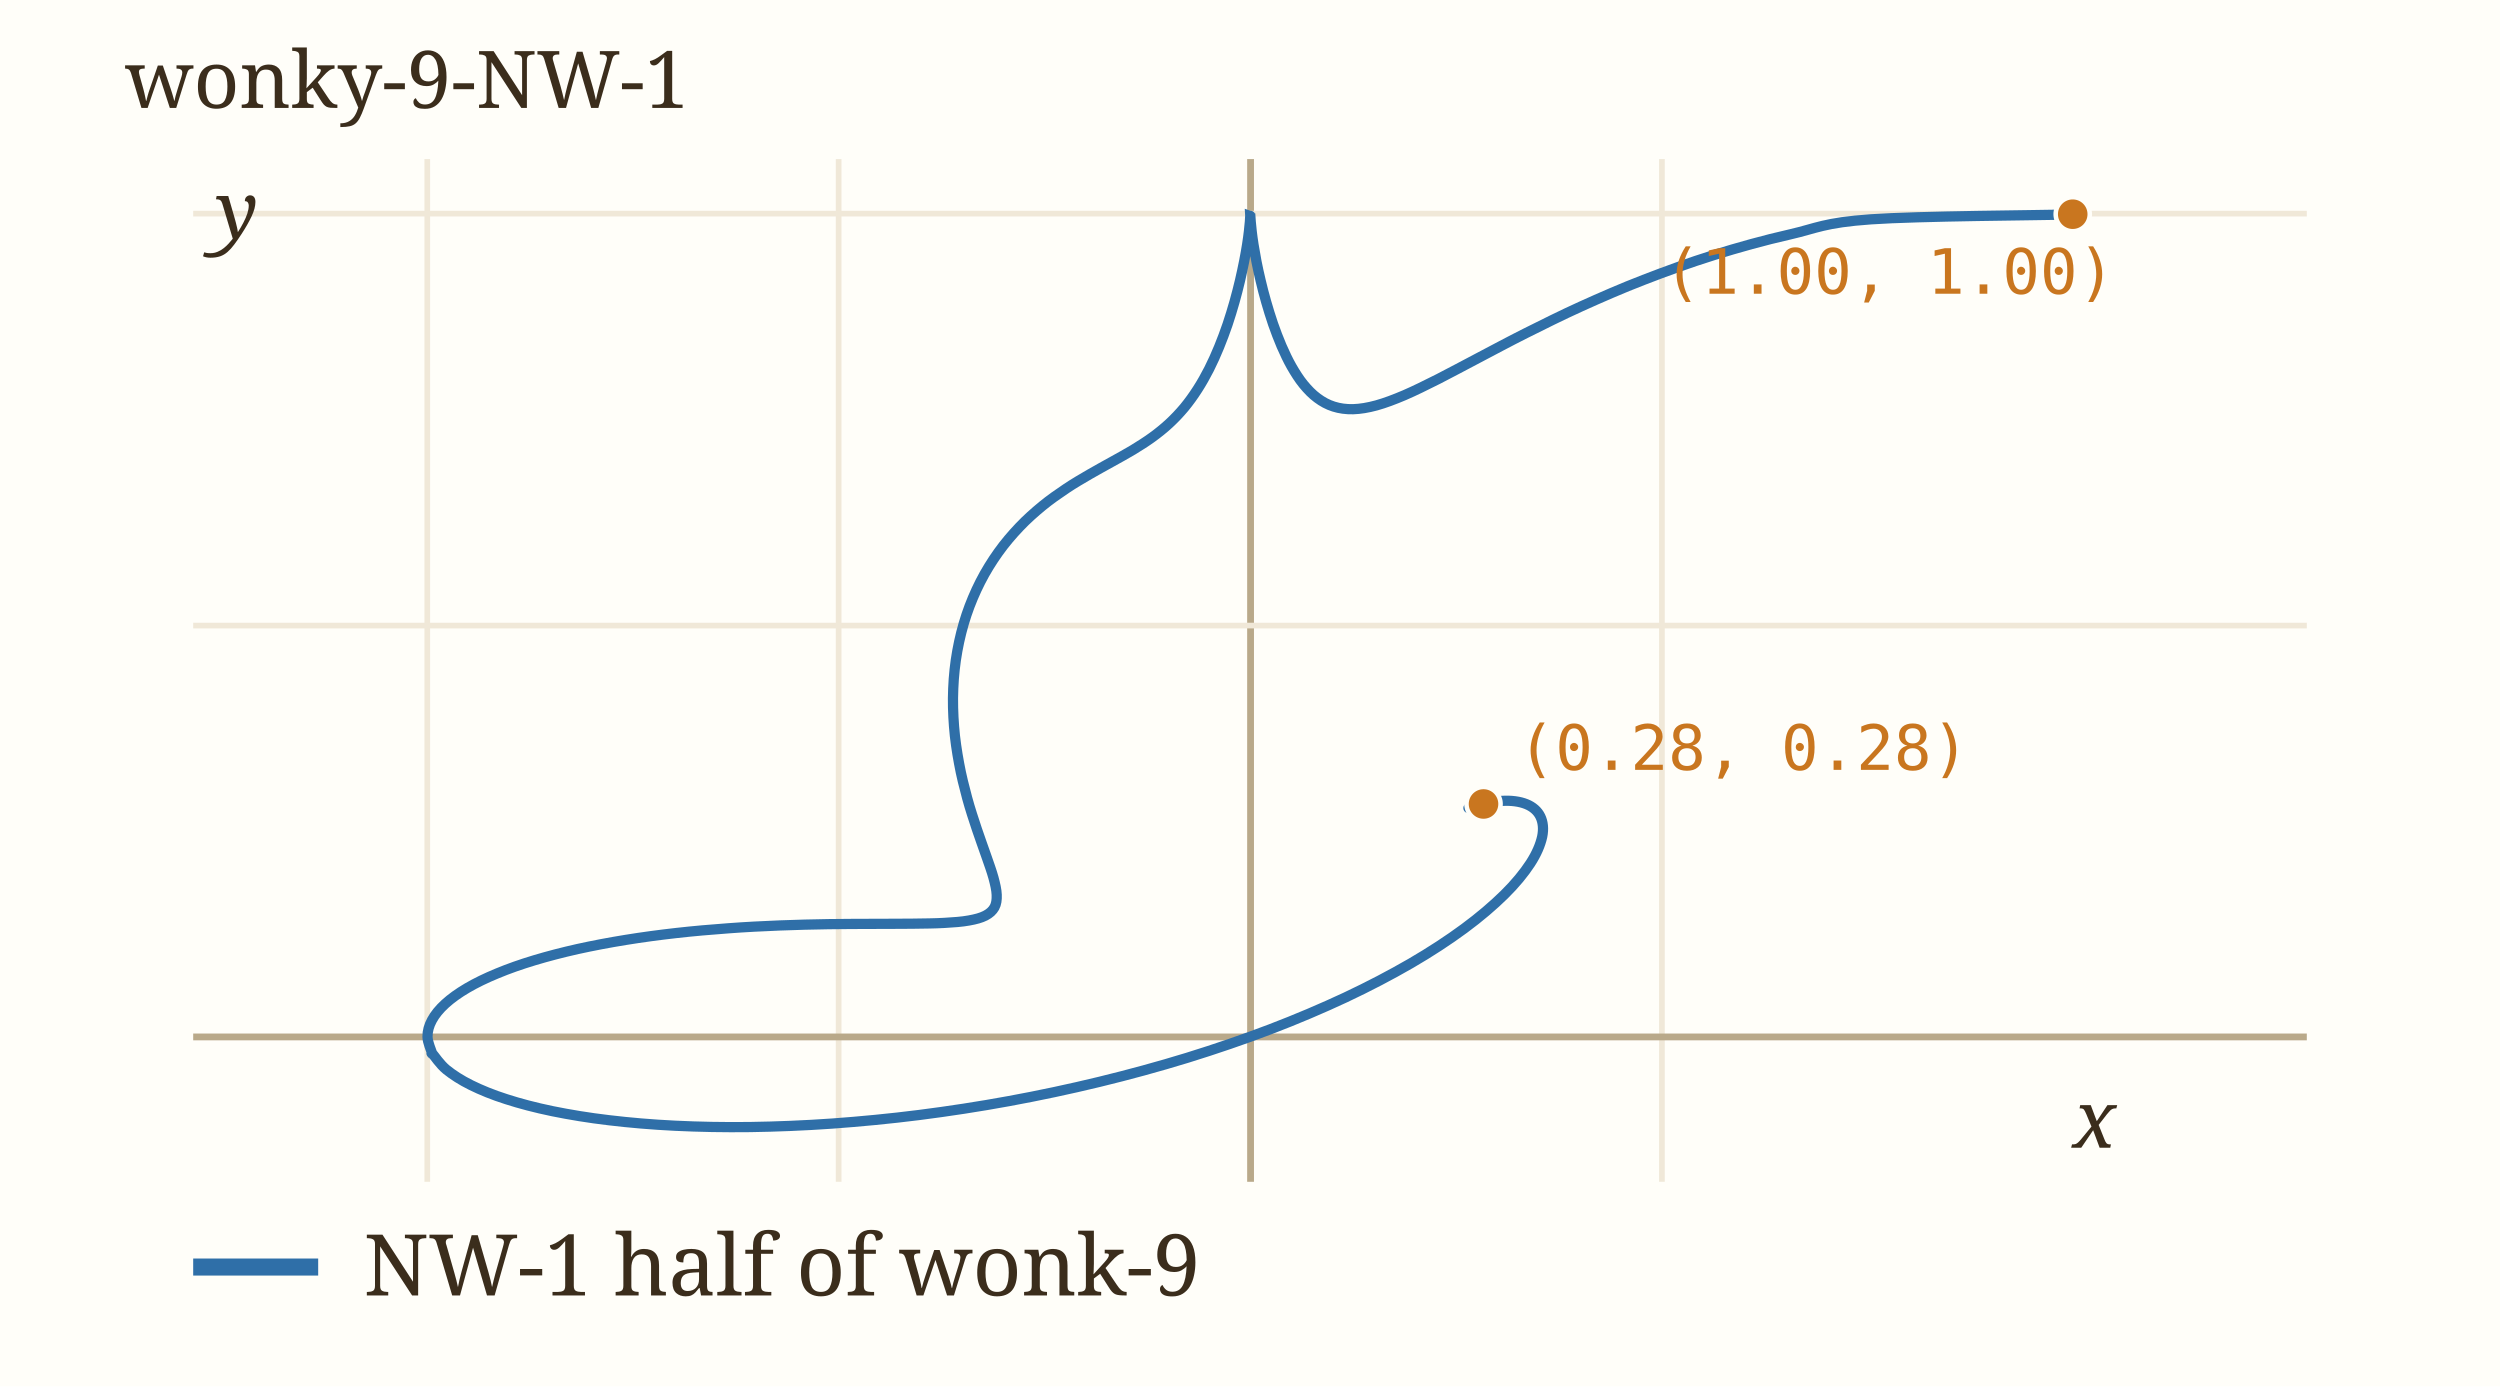
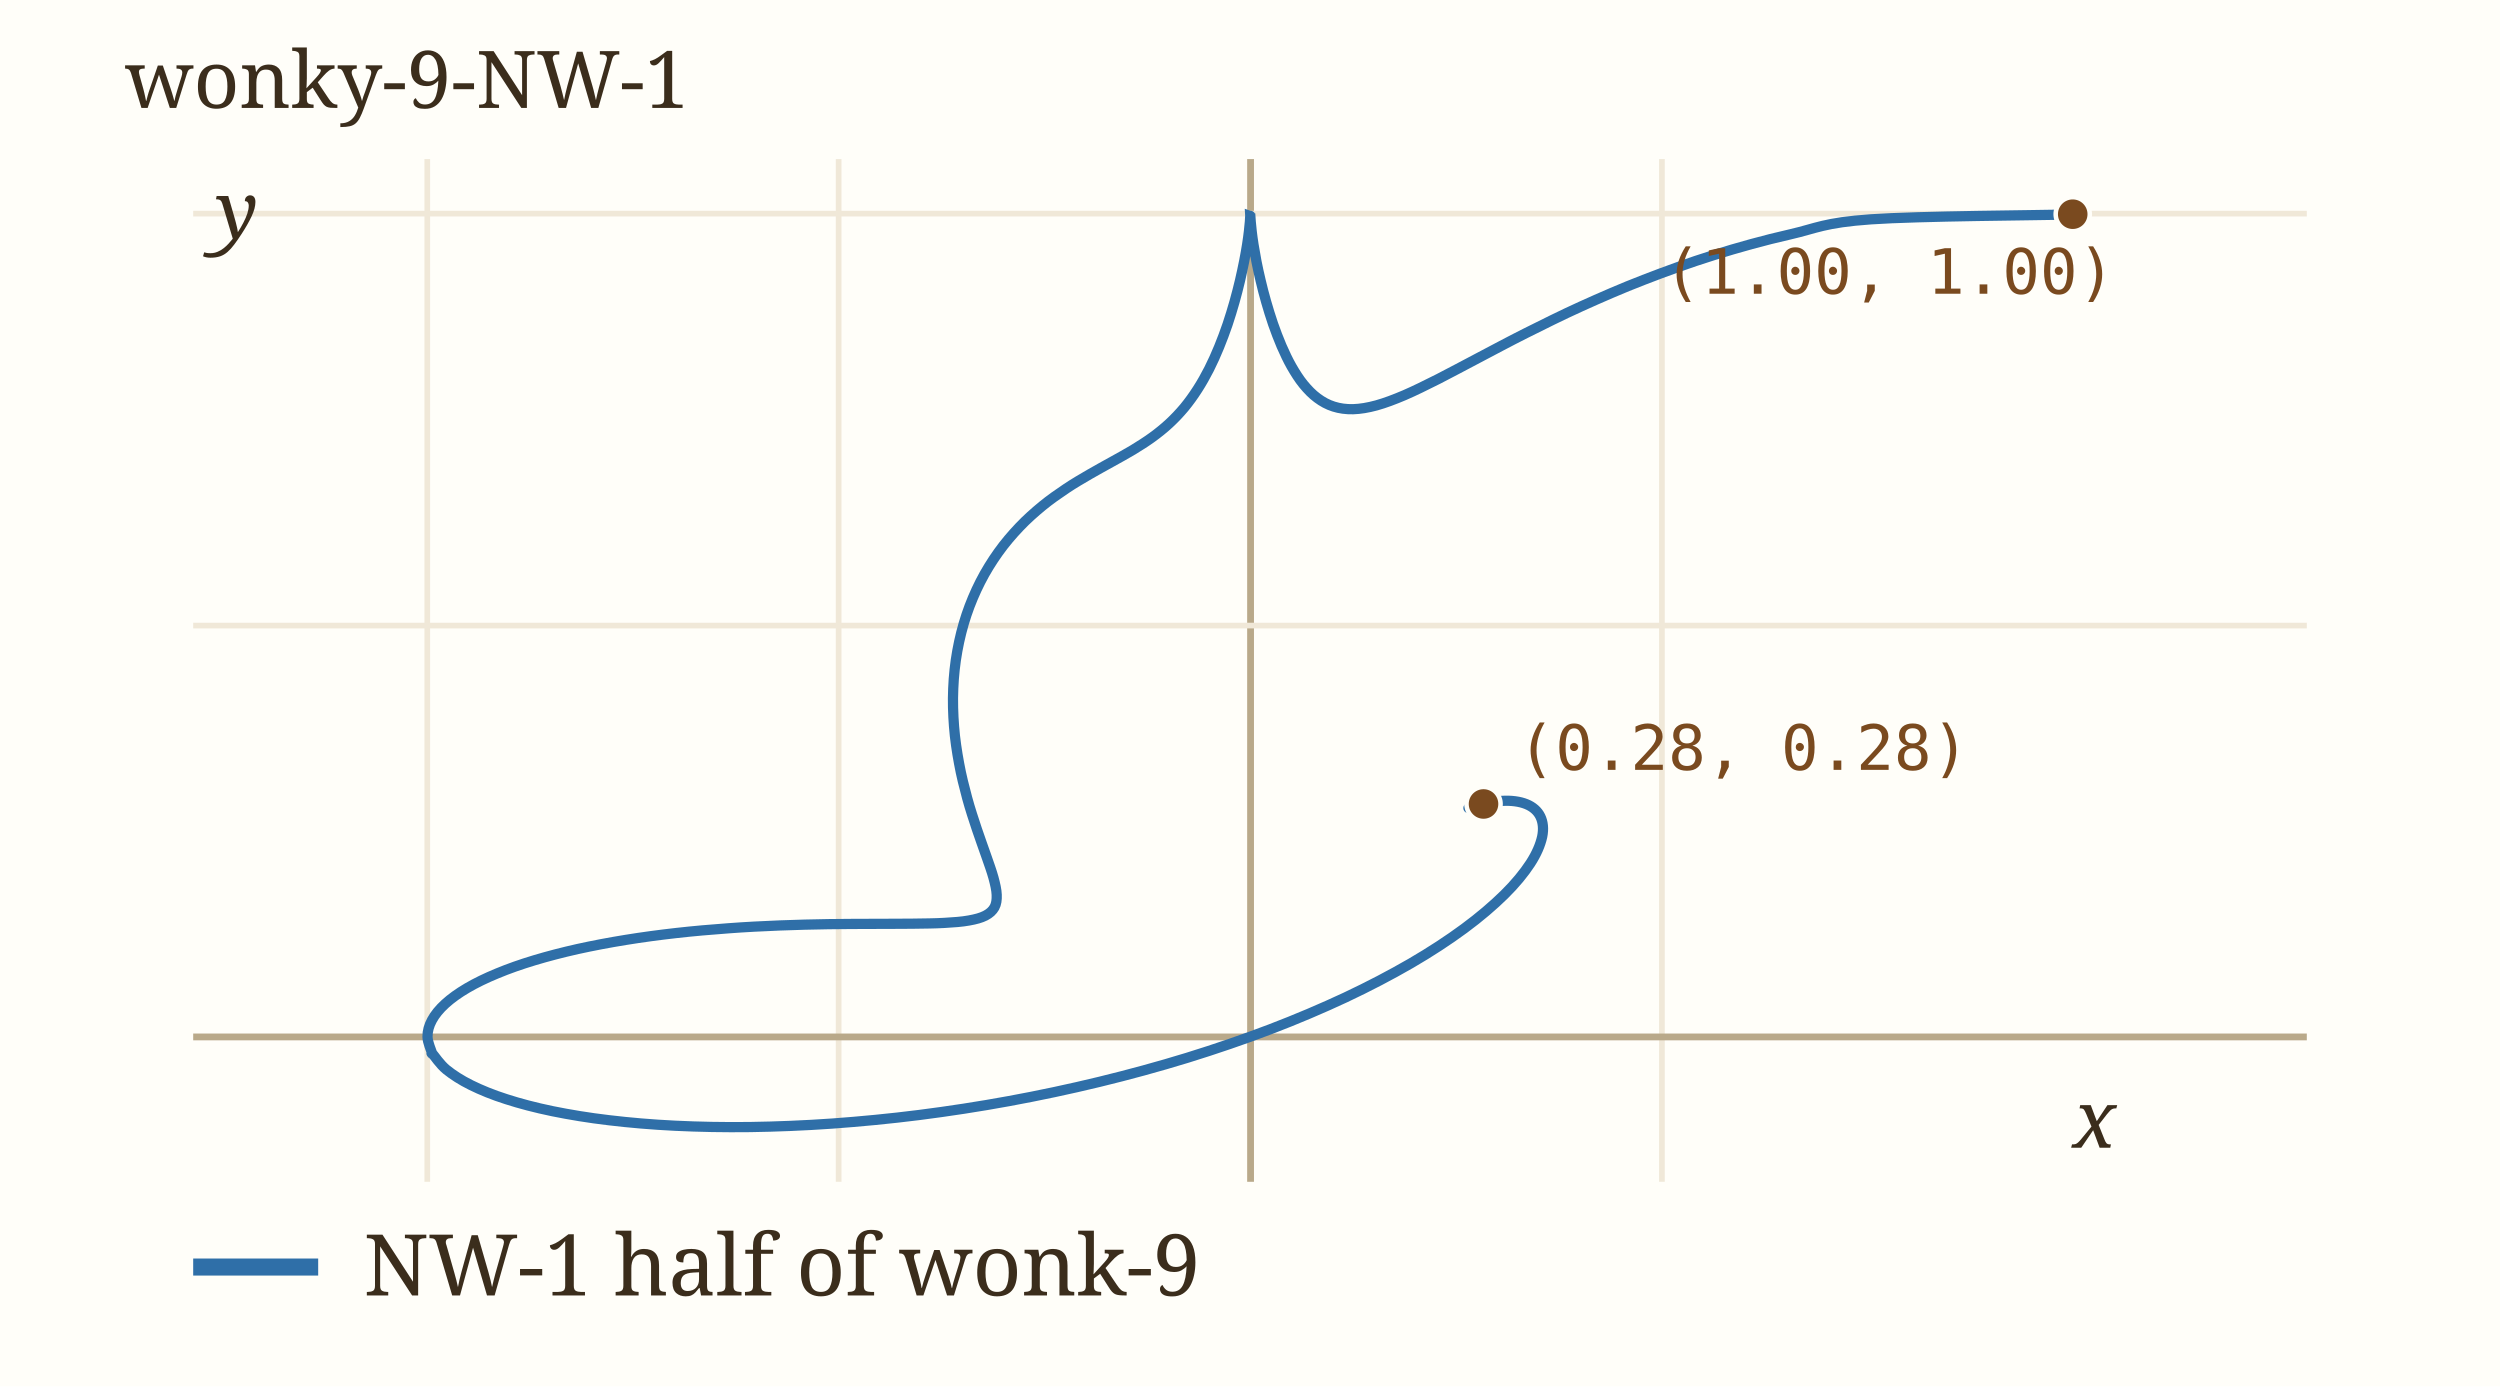
<svg xmlns="http://www.w3.org/2000/svg" viewBox="0 0 440 244" width="440" height="244" role="img" aria-label="wonky-9-NW-1" data-panel="wonky-9-NW-1">
  <rect x="0" y="0" width="440" height="244" fill="#fffef9" />
  <clipPath id="clip-wonky-9-NW-1">
    <rect x="34" y="28" width="372" height="180" />
  </clipPath>
  <g clip-path="url(#clip-wonky-9-NW-1)">
    <line x1="75.2" x2="75.2" y1="28" y2="208" stroke="#f0e8d8" stroke-width="1" />
    <text x="75.2" y="222.0" font-family="ui-monospace, Menlo, monospace" font-size="11" fill="#9c8a6a" text-anchor="middle">-1</text>
    <line x1="147.6" x2="147.6" y1="28" y2="208" stroke="#f0e8d8" stroke-width="1" />
    <text x="147.6" y="222.0" font-family="ui-monospace, Menlo, monospace" font-size="11" fill="#9c8a6a" text-anchor="middle">-0.5</text>
    <line x1="220.1" x2="220.1" y1="28" y2="208" stroke="#b9a98a" stroke-width="1.2" />
    <line x1="292.5" x2="292.5" y1="28" y2="208" stroke="#f0e8d8" stroke-width="1" />
    <text x="292.5" y="222.0" font-family="ui-monospace, Menlo, monospace" font-size="11" fill="#9c8a6a" text-anchor="middle">0.5</text>
    <line x1="34" x2="406" y1="182.5" y2="182.5" stroke="#b9a98a" stroke-width="1.2" />
    <line x1="34" x2="406" y1="110.1" y2="110.1" stroke="#f0e8d8" stroke-width="1" />
    <text x="28.0" y="114.1" font-family="ui-monospace, Menlo, monospace" font-size="11" fill="#9c8a6a" text-anchor="end">0.5</text>
    <line x1="34" x2="406" y1="37.6" y2="37.6" stroke="#f0e8d8" stroke-width="1" />
    <text x="28.0" y="41.6" font-family="ui-monospace, Menlo, monospace" font-size="11" fill="#9c8a6a" text-anchor="end">1</text>
    <path d="M364.76,37.75 C358.85,37.89 337.58,38.02 329.29,38.60 C321.01,39.18 319.67,40.20 315.06,41.25 C310.46,42.29 305.94,43.56 301.65,44.89 C297.36,46.23 293.23,47.73 289.33,49.24 C285.43,50.74 281.73,52.37 278.27,53.93 C274.81,55.50 271.58,57.12 268.56,58.63 C265.55,60.14 262.78,61.64 260.20,62.99 C257.63,64.33 255.29,65.61 253.12,66.71 C250.95,67.80 249.00,68.77 247.19,69.55 C245.38,70.32 243.76,70.93 242.25,71.35 C240.75,71.76 239.40,71.98 238.15,72.02 C236.90,72.05 235.78,71.89 234.73,71.56 C233.68,71.23 232.73,70.71 231.85,70.05 C230.96,69.40 230.16,68.56 229.40,67.64 C228.65,66.72 227.97,65.64 227.32,64.51 C226.68,63.39 226.10,62.14 225.55,60.89 C225.01,59.64 224.52,58.31 224.06,57.02 C223.61,55.72 223.21,54.38 222.84,53.11 C222.47,51.84 222.15,50.56 221.87,49.38 C221.58,48.19 221.34,47.04 221.13,45.99 C220.93,44.94 220.76,43.95 220.62,43.07 C220.48,42.20 220.38,41.41 220.30,40.73 C220.22,40.06 220.17,39.48 220.13,39.03 C220.09,38.57 220.08,38.22 220.06,37.99 C220.05,37.76 220.06,37.64 220.05,37.64 C220.05,37.64 220.06,37.76 220.04,37.99 C220.03,38.22 220.02,38.57 219.98,39.03 C219.94,39.48 219.89,40.06 219.81,40.73 C219.73,41.41 219.63,42.20 219.49,43.07 C219.35,43.95 219.18,44.94 218.97,45.99 C218.76,47.04 218.52,48.19 218.24,49.38 C217.96,50.57 217.63,51.85 217.27,53.13 C216.90,54.42 216.50,55.76 216.05,57.09 C215.59,58.41 215.10,59.77 214.56,61.07 C214.02,62.38 213.44,63.69 212.81,64.93 C212.18,66.17 211.50,67.38 210.77,68.51 C210.04,69.65 209.27,70.72 208.44,71.73 C207.60,72.73 206.72,73.66 205.77,74.54 C204.83,75.41 203.83,76.21 202.77,76.98 C201.71,77.75 200.59,78.45 199.42,79.17 C198.25,79.88 197.01,80.54 195.73,81.26 C194.46,81.98 193.12,82.68 191.78,83.47 C190.43,84.26 189.02,85.07 187.64,86.00 C186.25,86.93 184.83,87.92 183.46,89.04 C182.09,90.17 180.71,91.39 179.42,92.75 C178.13,94.11 176.86,95.59 175.72,97.19 C174.57,98.80 173.49,100.54 172.55,102.38 C171.62,104.21 170.78,106.18 170.10,108.21 C169.42,110.24 168.88,112.39 168.49,114.55 C168.10,116.71 167.86,118.96 167.77,121.18 C167.67,123.40 167.74,125.68 167.91,127.87 C168.08,130.07 168.41,132.28 168.80,134.37 C169.18,136.47 169.70,138.52 170.22,140.45 C170.74,142.37 171.36,144.22 171.92,145.91 C172.48,147.60 173.08,149.19 173.57,150.62 C174.06,152.04 174.54,153.34 174.85,154.48 C175.16,155.63 175.39,156.63 175.42,157.49 C175.45,158.36 175.36,159.08 175.03,159.69 C174.69,160.29 174.18,160.76 173.43,161.15 C172.68,161.54 171.71,161.80 170.51,162.01 C169.30,162.23 167.86,162.34 166.20,162.43 C164.54,162.53 162.64,162.54 160.55,162.57 C158.47,162.60 156.15,162.58 153.70,162.60 C151.25,162.61 148.59,162.61 145.84,162.65 C143.10,162.70 140.18,162.76 137.24,162.88 C134.29,163.00 131.23,163.15 128.19,163.38 C125.16,163.60 122.05,163.87 119.03,164.21 C116.01,164.55 112.97,164.96 110.08,165.43 C107.18,165.90 104.33,166.44 101.66,167.03 C98.99,167.63 96.41,168.30 94.05,169.01 C91.69,169.72 89.48,170.50 87.51,171.32 C85.54,172.13 83.75,173.00 82.23,173.89 C80.71,174.78 79.40,175.72 78.37,176.66 C77.33,177.61 76.54,178.58 76.02,179.55 C75.50,180.51 75.23,181.49 75.24,182.46 C75.24,183.43 75.91,184.88 76.05,185.37 C76.18,185.85 75.63,184.89 76.05,185.37 C76.47,185.85 77.42,187.31 78.56,188.25 C79.71,189.18 81.14,190.11 82.90,190.98 C84.66,191.85 86.73,192.70 89.12,193.46 C91.51,194.23 94.23,194.95 97.24,195.57 C100.25,196.18 103.59,196.74 107.19,197.16 C110.79,197.59 114.71,197.93 118.85,198.13 C122.99,198.33 127.43,198.42 132.03,198.36 C136.63,198.29 141.49,198.10 146.45,197.75 C151.40,197.39 156.58,196.90 161.77,196.24 C166.96,195.58 172.31,194.76 177.59,193.79 C182.88,192.82 188.25,191.68 193.48,190.41 C198.71,189.14 203.95,187.71 208.96,186.17 C213.97,184.62 218.91,182.93 223.55,181.16 C228.19,179.39 232.67,177.48 236.80,175.55 C240.92,173.61 244.81,171.57 248.30,169.55 C251.78,167.53 254.96,165.44 257.70,163.42 C260.44,161.40 262.82,159.36 264.76,157.45 C266.70,155.54 268.23,153.66 269.34,151.96 C270.45,150.26 271.12,148.65 271.42,147.27 C271.71,145.89 271.57,144.66 271.10,143.70 C270.64,142.74 269.76,141.97 268.62,141.52 C267.48,141.06 265.97,140.85 264.29,140.96 C262.60,141.08 259.05,142.12 258.51,142.21 C257.97,142.29 260.62,141.59 261.05,141.47" fill="none" stroke="#2f6fa8" stroke-width="1.8" stroke-linecap="round" data-path="wonky-9-NW-1" />
-     <circle cx="261.1" cy="141.5" r="3" fill="#c9761f" stroke="#fffef9" stroke-width="0.8" />
-     <text x="267.1" y="135.5" font-family="ui-monospace, Menlo, monospace" font-size="11" fill="#c9761f">(0.28, 0.28)</text>
-     <circle cx="364.8" cy="37.7" r="3" fill="#c9761f" stroke="#fffef9" stroke-width="0.8" />
-     <text x="292.8" y="51.7" font-family="ui-monospace, Menlo, monospace" font-size="11" fill="#c9761f">(1.00, 1.00)</text>
+     <circle cx="261.1" cy="141.5" r="3" fill="#7a4a1f" stroke="#fffef9" stroke-width="0.8" />
+     <text x="267.1" y="135.5" font-family="ui-monospace, Menlo, monospace" font-size="11" fill="#7a4a1f">(0.28, 0.28)</text>
+     <circle cx="364.8" cy="37.7" r="3" fill="#7a4a1f" stroke="#fffef9" stroke-width="0.8" />
+     <text x="292.8" y="51.7" font-family="ui-monospace, Menlo, monospace" font-size="11" fill="#7a4a1f">(1.00, 1.00)</text>
  </g>
  <text x="364.8" y="202.0" font-family="Georgia, serif" font-size="14" font-style="italic" fill="#3b2d1c">x</text>
  <text x="38.0" y="42.0" font-family="Georgia, serif" font-size="14" font-style="italic" fill="#3b2d1c">y</text>
  <text x="22" y="19" font-family="Georgia, serif" font-size="14" fill="#3b2d1c">wonky-9-NW-1</text>
  <line x1="34" x2="56" y1="223" y2="223" stroke="#2f6fa8" stroke-width="3" />
  <text x="64" y="228" font-family="Georgia, serif" font-size="15" fill="#3b2d1c">NW-1 half of wonk-9</text>
</svg>
